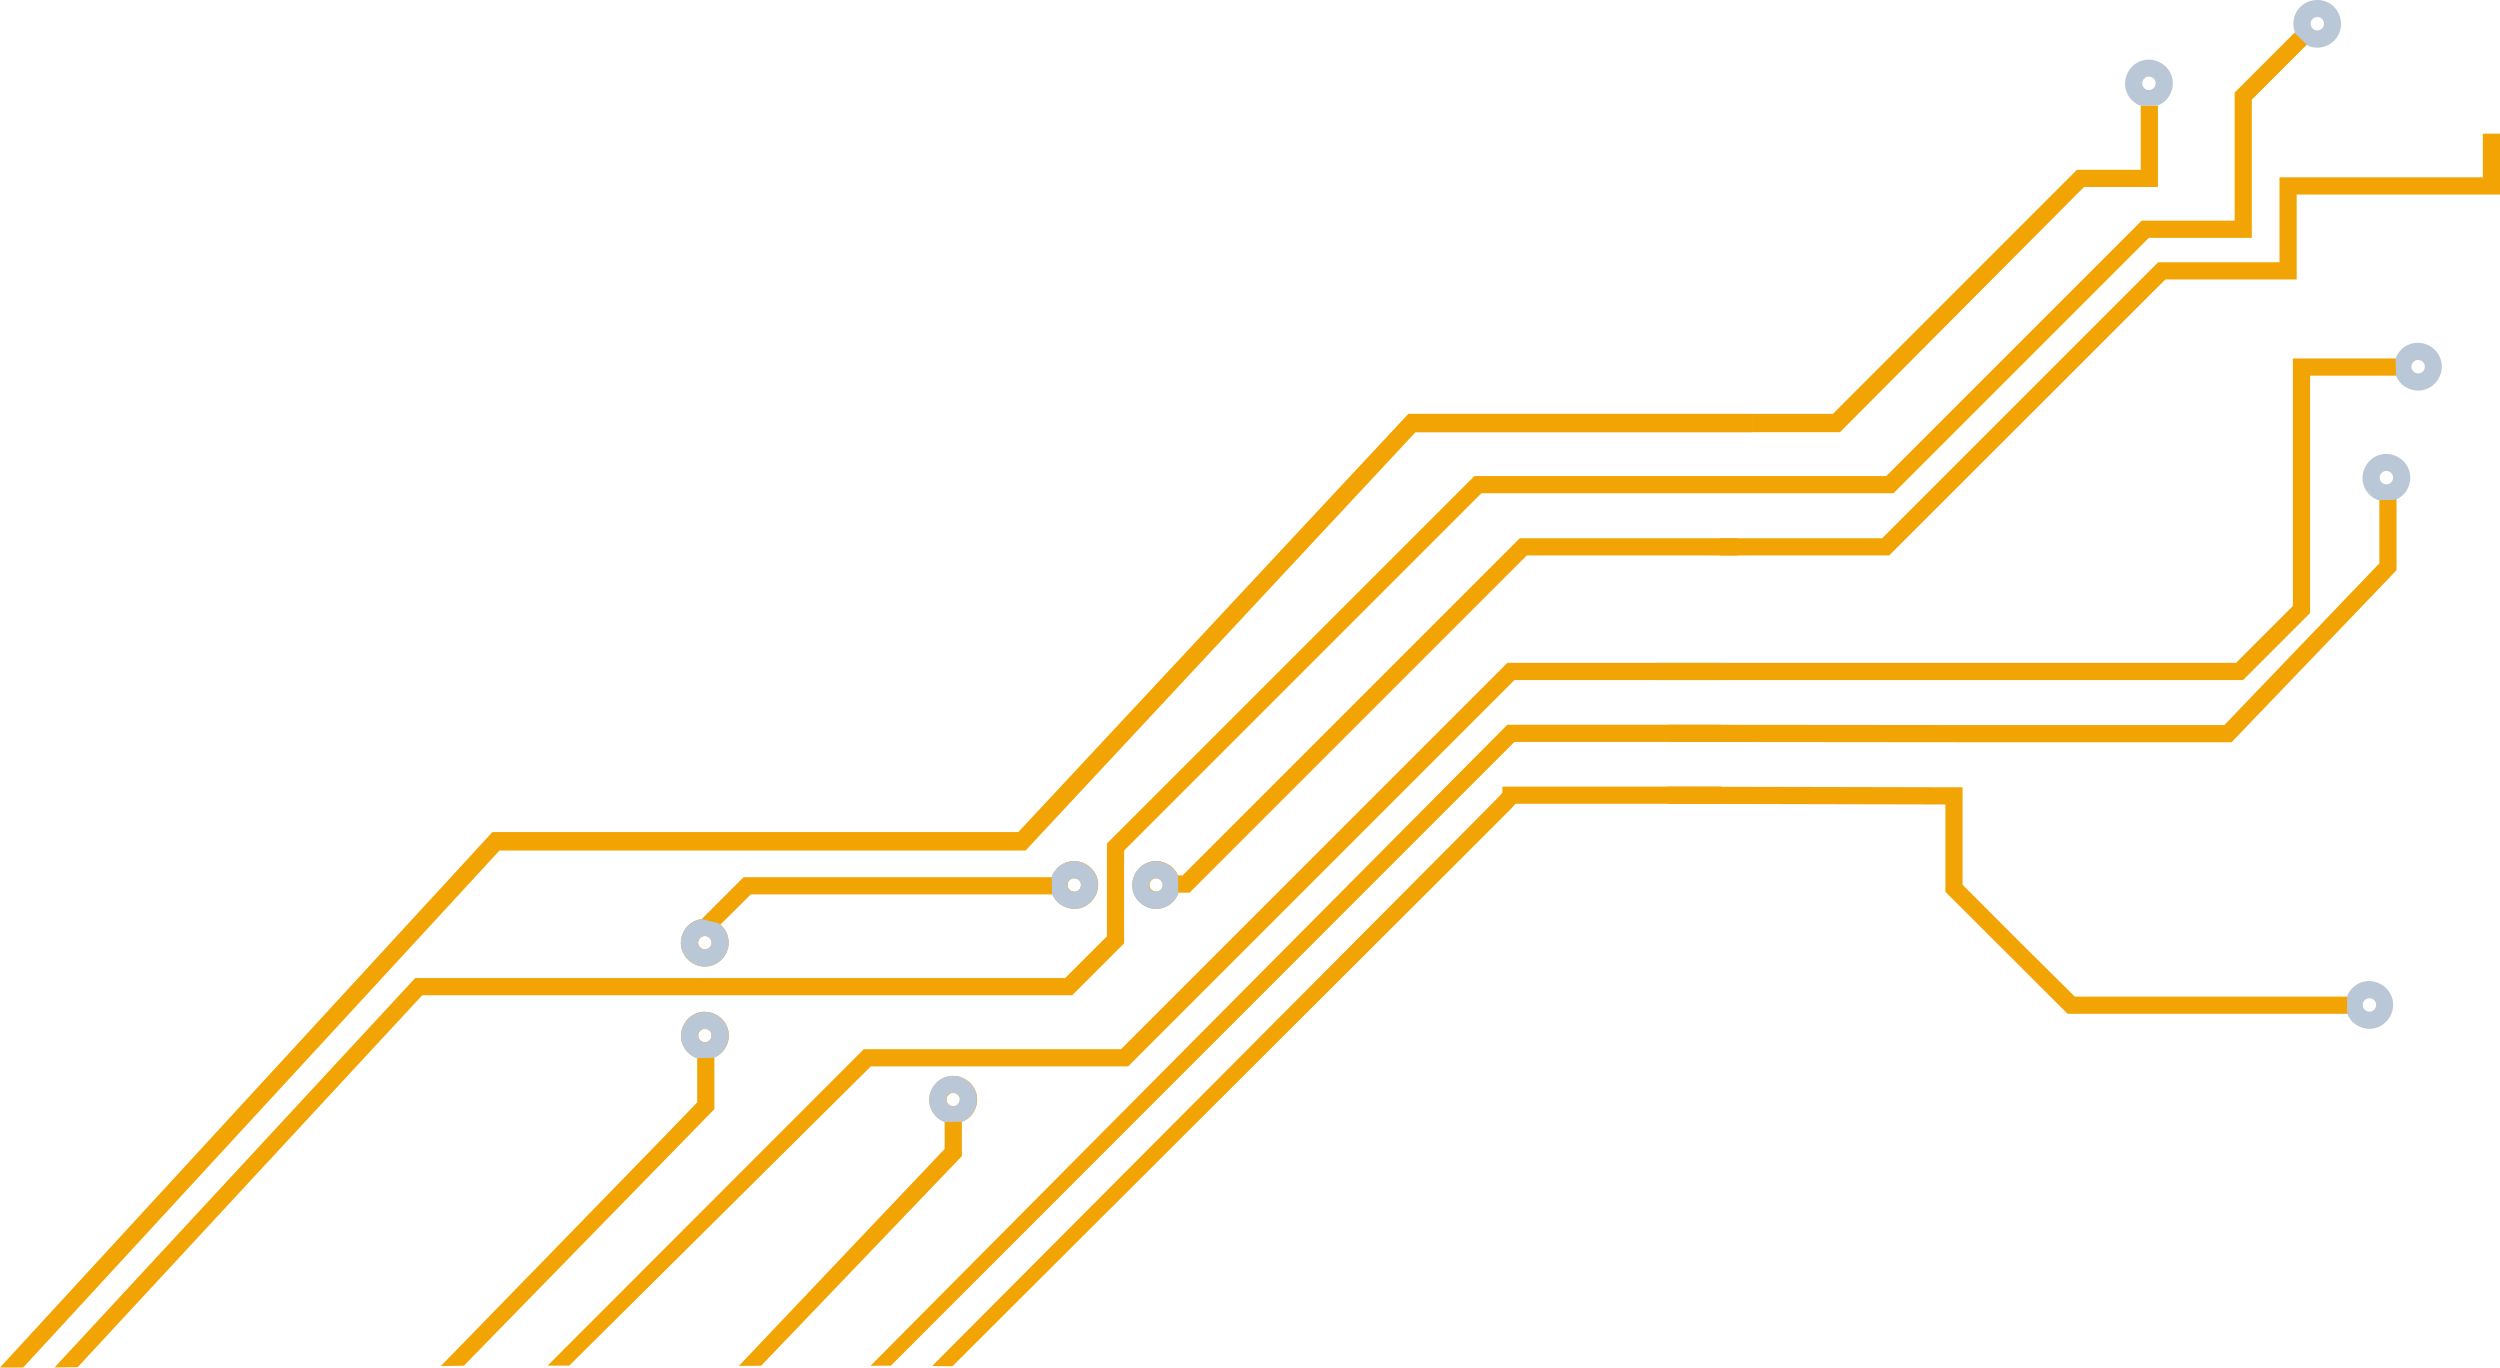
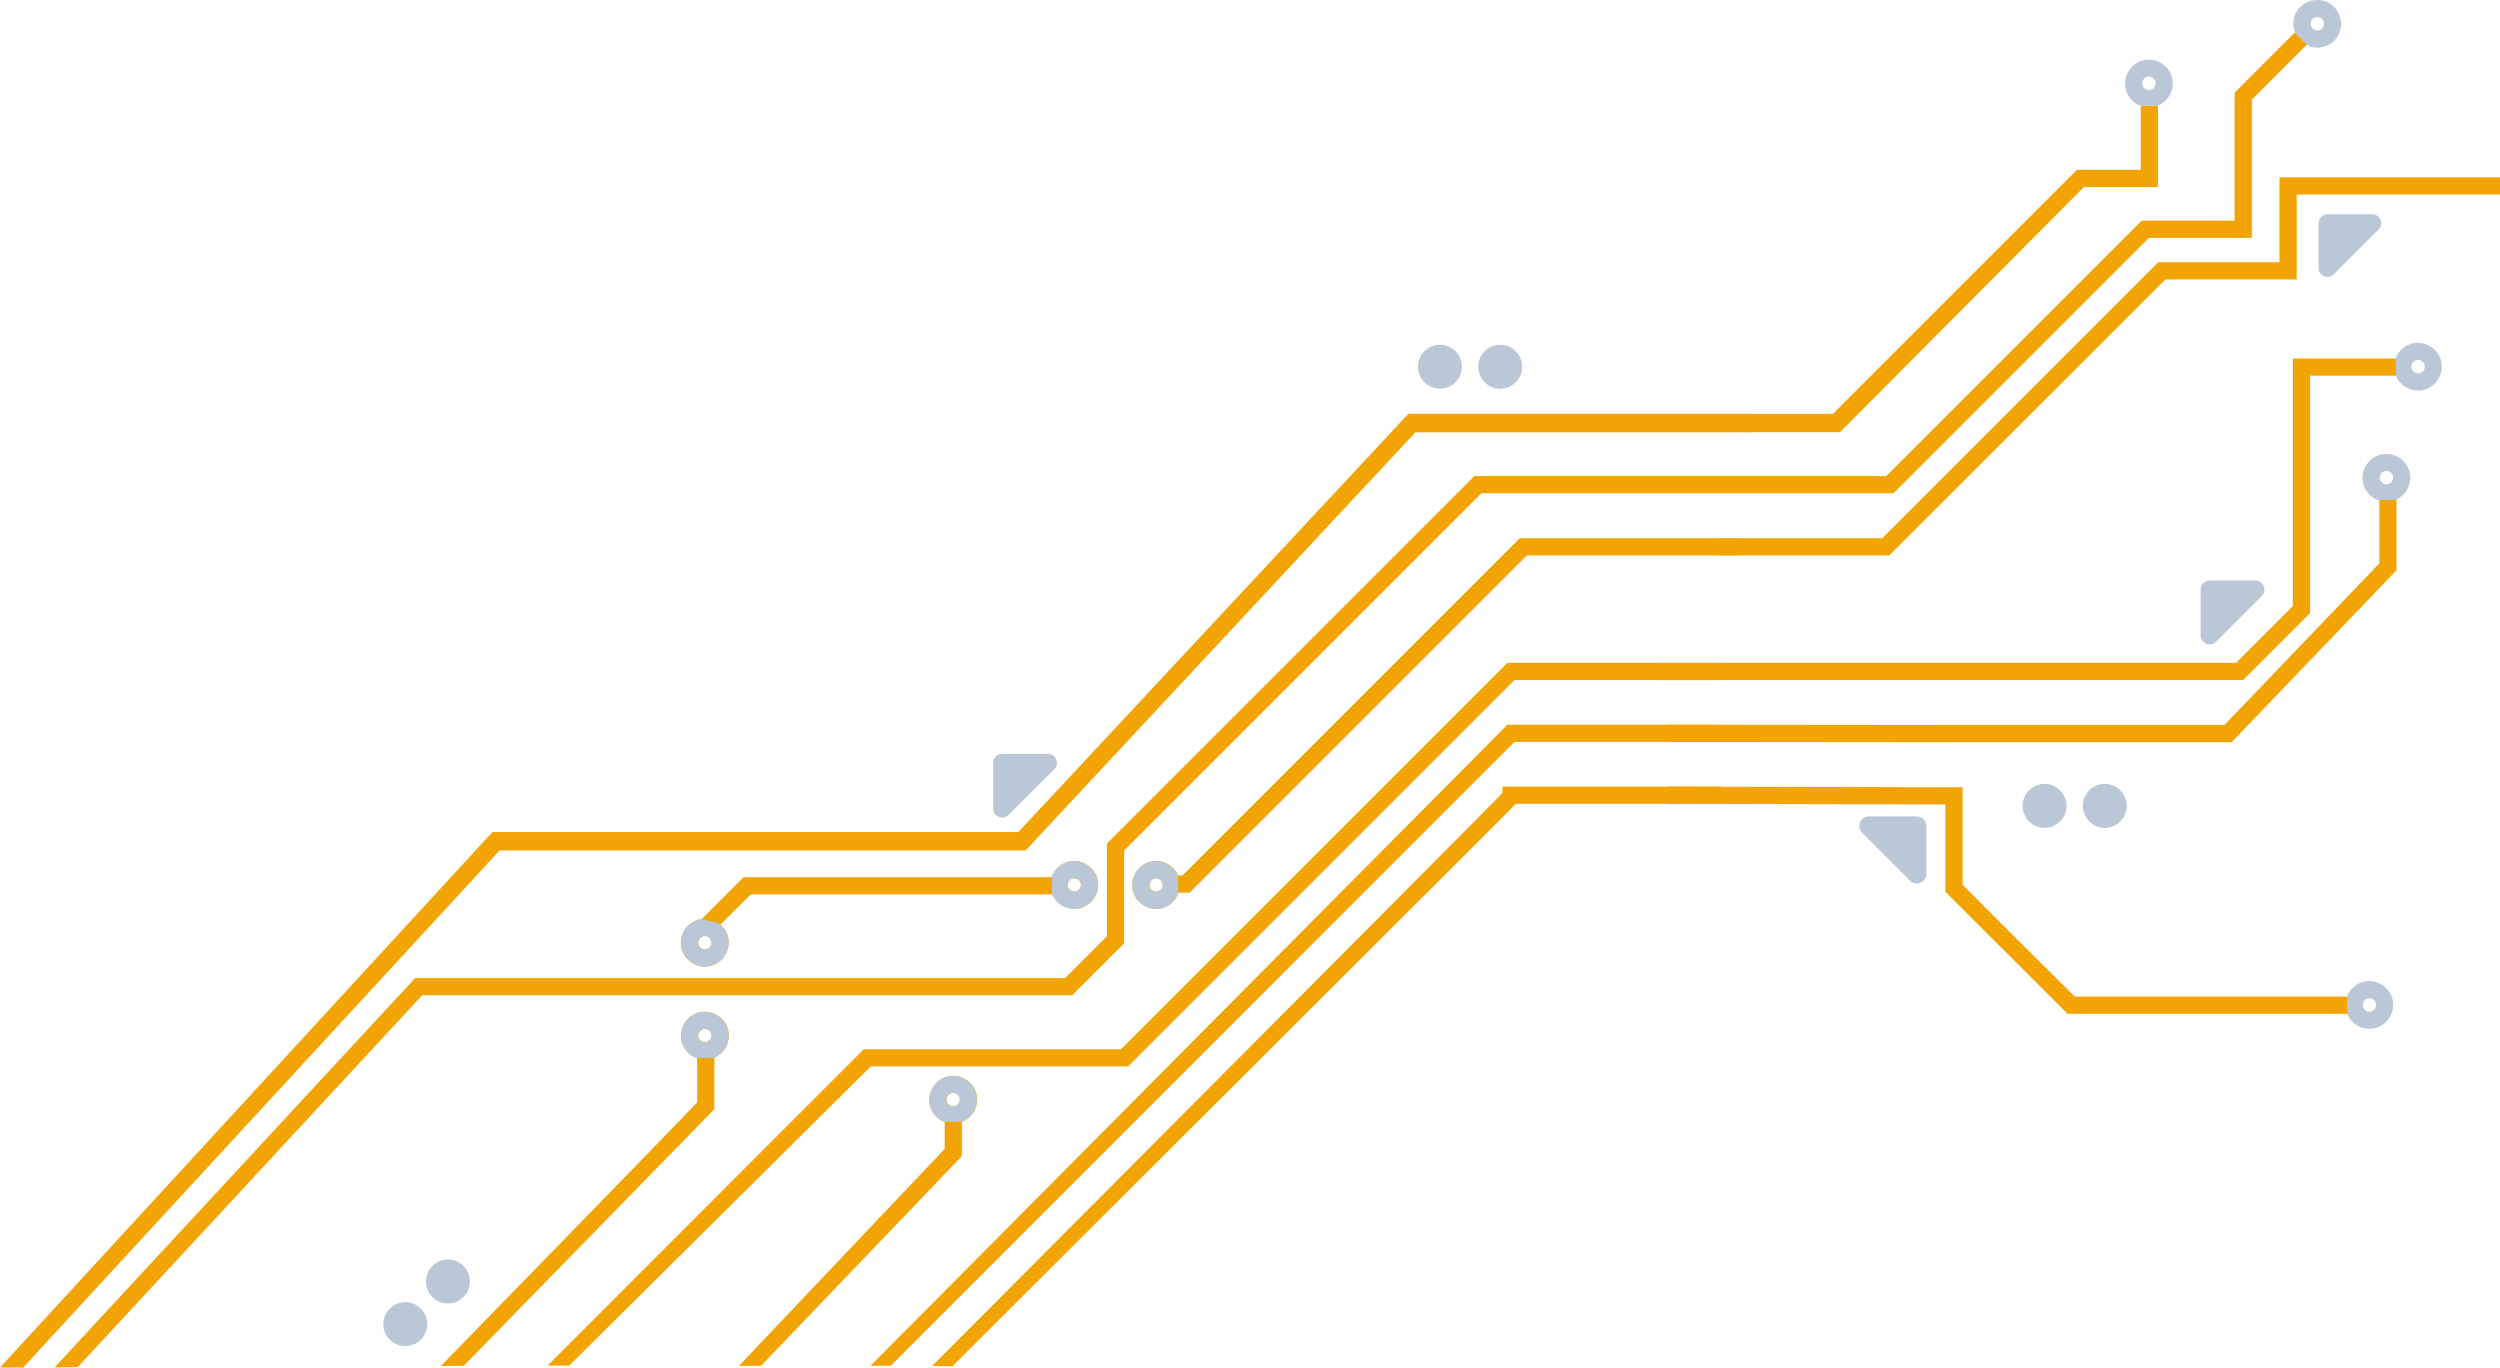
<svg xmlns="http://www.w3.org/2000/svg" width="170.974mm" height="93.525mm" viewBox="0 0 170.974 93.525" version="1.1" id="svg2003">
  <defs id="defs1997" />
  <g id="layer1" transform="translate(7.997663,-202.6487)">
    <g id="XMLID_809_" style="fill:#f1a403;fill-opacity:1" transform="matrix(0.1175389,0,0,0.1175389,6.490138,116.9144)">
      <linearGradient id="XMLID_57_" gradientUnits="userSpaceOnUse" x1="1096.446" y1="634.159" x2="3049.641" y2="787.174">
        <stop offset="0" style="stop-color:#FFFFFF" id="stop334" />
        <stop offset="1" style="stop-color:#4D4D4D" id="stop336" />
      </linearGradient>
      <linearGradient id="XMLID_58_" gradientUnits="userSpaceOnUse" x1="1093.951" y1="665.997" x2="3047.147" y2="819.012">
        <stop offset="0" style="stop-color:#FFFFFF" id="stop340" />
        <stop offset="1" style="stop-color:#4D4D4D" id="stop342" />
      </linearGradient>
      <linearGradient id="XMLID_59_" gradientUnits="userSpaceOnUse" x1="1096.617" y1="631.971" x2="3049.812" y2="784.987">
        <stop offset="0" style="stop-color:#FFFFFF" id="stop346" />
        <stop offset="1" style="stop-color:#4D4D4D" id="stop348" />
      </linearGradient>
      <linearGradient id="XMLID_60_" gradientUnits="userSpaceOnUse" x1="1097.29" y1="623.386" x2="3050.485" y2="776.401">
        <stop offset="0" style="stop-color:#FFFFFF" id="stop352" />
        <stop offset="1" style="stop-color:#4D4D4D" id="stop354" />
      </linearGradient>
      <linearGradient id="XMLID_61_" gradientUnits="userSpaceOnUse" x1="1094.349" y1="660.923" x2="3047.544" y2="813.938">
        <stop offset="0" style="stop-color:#FFFFFF" id="stop358" />
        <stop offset="1" style="stop-color:#4D4D4D" id="stop360" />
      </linearGradient>
      <linearGradient id="XMLID_62_" gradientUnits="userSpaceOnUse" x1="1092.592" y1="683.346" x2="3045.788" y2="836.362">
        <stop offset="0" style="stop-color:#FFFFFF" id="stop364" />
        <stop offset="1" style="stop-color:#4D4D4D" id="stop366" />
      </linearGradient>
      <linearGradient id="XMLID_63_" gradientUnits="userSpaceOnUse" x1="1112.674" y1="427.009" x2="3065.869" y2="580.025">
        <stop offset="0" style="stop-color:#FFFFFF" id="stop370" />
        <stop offset="1" style="stop-color:#4D4D4D" id="stop372" />
      </linearGradient>
      <linearGradient id="XMLID_64_" gradientUnits="userSpaceOnUse" x1="1084.947" y1="780.943" x2="3038.142" y2="933.958">
        <stop offset="0" style="stop-color:#FFFFFF" id="stop376" />
        <stop offset="1" style="stop-color:#4D4D4D" id="stop378" />
      </linearGradient>
      <linearGradient id="XMLID_65_" gradientUnits="userSpaceOnUse" x1="1062.896" y1="1062.411" x2="3016.091" y2="1215.426">
        <stop offset="0" style="stop-color:#FFFFFF" id="stop382" />
        <stop offset="1" style="stop-color:#4D4D4D" id="stop384" />
      </linearGradient>
      <path id="XMLID_896_" style="fill:#f1a403;fill-opacity:1" d="m 1035.256,1151.3 -188.141,-0.191 v 10 l 188.141,0.191 h 54.8 85.1 l 96,-100.1 v -41.8 h -10 v 37.8 l -90.2,94.1 h -80.9 z" />
      <linearGradient id="XMLID_66_" gradientUnits="userSpaceOnUse" x1="1049.861" y1="1228.799" x2="3003.056" y2="1381.814">
        <stop offset="0" style="stop-color:#FFFFFF" id="stop388" />
        <stop offset="1" style="stop-color:#4D4D4D" id="stop390" />
      </linearGradient>
      <path id="XMLID_897_" fill="url(#XMLID_66_)" d="m 1018.656,1244.2 v -56.7 l -171.541,-0.382 v 10 l 161.541,0.382 v 50.8 l 1.5,1.5 c 26.6,26.6 41.5,41.5 68.1,68 l 1.5,1.5 h 170.6 v -10 h -166.4 c -25.4,-25.1 -40.2,-39.9 -65.3,-65.1 z" style="fill:#f1a403;fill-opacity:1" />
      <linearGradient id="XMLID_67_" gradientUnits="userSpaceOnUse" x1="1037.949" y1="1380.856" x2="2991.144" y2="1533.871">
        <stop offset="0" style="stop-color:#FFFFFF" id="stop394" />
        <stop offset="1" style="stop-color:#4D4D4D" id="stop396" />
      </linearGradient>
      <linearGradient id="XMLID_68_" gradientUnits="userSpaceOnUse" x1="1037.053" y1="1392.295" x2="2990.248" y2="1545.311">
        <stop offset="0" style="stop-color:#FFFFFF" id="stop400" />
        <stop offset="1" style="stop-color:#4D4D4D" id="stop402" />
      </linearGradient>
      <linearGradient id="XMLID_69_" gradientUnits="userSpaceOnUse" x1="1038.345" y1="1375.793" x2="2991.541" y2="1528.809">
        <stop offset="0" style="stop-color:#FFFFFF" id="stop406" />
        <stop offset="1" style="stop-color:#4D4D4D" id="stop408" />
      </linearGradient>
      <linearGradient id="XMLID_70_" gradientUnits="userSpaceOnUse" x1="1036.767" y1="1395.937" x2="2989.963" y2="1548.952">
        <stop offset="0" style="stop-color:#FFFFFF" id="stop412" />
        <stop offset="1" style="stop-color:#4D4D4D" id="stop414" />
      </linearGradient>
      <linearGradient id="XMLID_71_" gradientUnits="userSpaceOnUse" x1="1040.208" y1="1352.019" x2="2993.403" y2="1505.035">
        <stop offset="0" style="stop-color:#FFFFFF" id="stop418" />
        <stop offset="1" style="stop-color:#4D4D4D" id="stop420" />
      </linearGradient>
      <path id="XMLID_902_" style="fill:#f1a403;fill-opacity:1" d="M 207.964,1523.986 383.4,1349.9 h 149.7 l 224.8,-224.8 h 120.4 v -10 H 753.8 L 529,1339.9 H 379.3 l -183.918,184.064 z" />
      <linearGradient id="XMLID_72_" gradientUnits="userSpaceOnUse" x1="1038.876" y1="1369.018" x2="2992.072" y2="1522.034">
        <stop offset="0" style="stop-color:#FFFFFF" id="stop424" />
        <stop offset="1" style="stop-color:#4D4D4D" id="stop426" />
      </linearGradient>
      <path id="XMLID_903_" fill="url(#XMLID_72_)" d="m 757.9,1161.1 h 120.4 v -10 0 H 753.8 l -1.5,1.5 L 383.228,1524.103 395.1,1524 c 0,0 337.1,-337.2 362.8,-362.9 z" style="fill:#f1a403;fill-opacity:1" />
      <linearGradient id="XMLID_73_" gradientUnits="userSpaceOnUse" x1="1038.339" y1="1375.874" x2="2991.534" y2="1528.889">
        <stop offset="0" style="stop-color:#FFFFFF" id="stop430" />
        <stop offset="1" style="stop-color:#4D4D4D" id="stop432" />
      </linearGradient>
      <path id="XMLID_904_" fill="url(#XMLID_73_)" d="m 756.1,1199.8 c 0.9,-1.1 1.7,-1.9 2.4,-2.7 h 119.9 v -10 0 H 750.9 v 3.5 c -0.5,0.6 -1.2,1.4 -2.1,2.4 -4.1,4.5 -329.68,331.211 -329.68,331.211 l 11.772,0.167 c 0,0 322.808,-321.978 325.208,-324.578 z" style="fill:#f1a403;fill-opacity:1" />
      <linearGradient id="XMLID_74_" gradientUnits="userSpaceOnUse" x1="1078.474" y1="863.564" x2="3031.669" y2="1016.58">
        <stop offset="0" style="stop-color:#FFFFFF" id="stop436" />
        <stop offset="1" style="stop-color:#4D4D4D" id="stop438" />
      </linearGradient>
      <path id="XMLID_905_" style="fill:#f1a403;fill-opacity:1" d="M 947.323,980.875 1089.323,838.2 h 43 v -47.4 h -10 v 37.4 h -37.1 l -141.999,142 h -47.067 v 10.675 z" />
      <linearGradient id="XMLID_75_" gradientUnits="userSpaceOnUse" x1="1078.848" y1="858.794" x2="3032.043" y2="1011.81">
        <stop offset="0" style="stop-color:#FFFFFF" id="stop442" />
        <stop offset="1" style="stop-color:#4D4D4D" id="stop444" />
      </linearGradient>
      <path id="XMLID_906_" style="fill:#f1a403;fill-opacity:1" d="m 1186.956,867.8 v -80.4 l 32.2,-32.2 -7.1,-7 -35.1,35.1 v 74.5 h -54.1 l -148.6,148.6 h -67.702 v 10 h 71.902 L 1127.056,867.8 Z" />
      <linearGradient id="XMLID_76_" gradientUnits="userSpaceOnUse" x1="1075.533" y1="901.104" x2="3028.728" y2="1054.119">
        <stop offset="0" style="stop-color:#FFFFFF" id="stop448" />
        <stop offset="1" style="stop-color:#4D4D4D" id="stop450" />
      </linearGradient>
-       <path id="XMLID_907_" style="fill:#f1a403;fill-opacity:1" d="m 1331.356,842.6 v -35.4 h -10 v 25.4 h -118.3 V 882 h -70.6 l -160.6,160.6 h -94.503 v 10 h 98.603 L 1136.656,892 h 76.4 v -49.4 z" />
+       <path id="XMLID_907_" style="fill:#f1a403;fill-opacity:1" d="m 1331.356,842.6 0.267,-10 H 1203.056 V 882 h -70.6 l -160.6,160.6 h -94.503 v 10 h 98.603 L 1136.656,892 h 76.4 v -49.4 z" />
      <linearGradient id="XMLID_77_" gradientUnits="userSpaceOnUse" x1="1067.453" y1="1004.239" x2="3020.649" y2="1157.255">
        <stop offset="0" style="stop-color:#FFFFFF" id="stop454" />
        <stop offset="1" style="stop-color:#4D4D4D" id="stop456" />
      </linearGradient>
      <path id="XMLID_908_" style="fill:#f1a403;fill-opacity:1" d="m 1181.856,1125.1 39,-39 V 948 h 50.1 v -10 h -60.1 v 144 l -33.1,33.1 H 840.233 v 10 z" />
      <linearGradient id="XMLID_78_" gradientUnits="userSpaceOnUse" x1="1116.838" y1="373.854" x2="3070.034" y2="526.869">
        <stop offset="0" style="stop-color:#FFFFFF" id="stop460" />
        <stop offset="1" style="stop-color:#4D4D4D" id="stop462" />
      </linearGradient>
      <linearGradient id="XMLID_79_" gradientUnits="userSpaceOnUse" x1="1093.645" y1="669.914" x2="3046.84" y2="822.929">
        <stop offset="0" style="stop-color:#FFFFFF" id="stop466" />
        <stop offset="1" style="stop-color:#4D4D4D" id="stop468" />
      </linearGradient>
      <linearGradient id="XMLID_80_" gradientUnits="userSpaceOnUse" x1="1053.941" y1="1176.716" x2="3007.137" y2="1329.731">
        <stop offset="0" style="stop-color:#FFFFFF" id="stop472" />
        <stop offset="1" style="stop-color:#4D4D4D" id="stop474" />
      </linearGradient>
      <path id="XMLID_919_" fill="url(#XMLID_80_)" d="m 539.9,1254.4 c 2.5,2.3 5.9,3.8 9.5,3.8 0.3,0 0.5,0 0.8,0 v 0 c 3.7,-0.2 7,-1.9 9.3,-4.4 1.3,-1.4 2.4,-3.2 3,-5 h 6.4 l 33.4,-33.4 v 0 c 63.3,-63.3 99.5,-99.5 162.8,-162.8 h 122.7 v -10 0 H 761 l -1.5,1.5 c -64.7,64.7 -101,101 -165.7,165.7 l -1.5,1.5 v 0 l -27.5,27.5 h -2.6 c -0.8,-1.8 -1.9,-3.3 -3.2,-4.6 -2.5,-2.3 -5.9,-3.8 -9.5,-3.8 -0.3,0 -0.5,0 -0.8,0 -3.7,0.2 -7,1.9 -9.3,4.4 -2.3,2.5 -3.8,5.9 -3.8,9.5 0,0.3 0,0.5 0,0.8 v 0 c 0.2,3.7 1.8,7 4.3,9.3 z m 5.7,-10.1 c 0,-1 0.4,-2 1.1,-2.7 0.7,-0.7 1.6,-1.2 2.6,-1.2 h 0.2 c 1,0 2,0.4 2.7,1.1 0.7,0.7 1.2,1.6 1.2,2.6 v 0.2 c 0,1 -0.4,2 -1.1,2.7 -0.7,0.7 -1.6,1.2 -2.6,1.2 h -0.2 c -1,0 -2,-0.4 -2.7,-1.1 -0.7,-0.7 -1.2,-1.6 -1.2,-2.6 l -5,0.3 5,-0.3 z" style="fill:#f1a403;fill-opacity:1" />
      <linearGradient id="XMLID_81_" gradientUnits="userSpaceOnUse" x1="1047.873" y1="1254.171" x2="3001.069" y2="1407.187">
        <stop offset="0" style="stop-color:#FFFFFF" id="stop478" />
        <stop offset="1" style="stop-color:#4D4D4D" id="stop480" />
      </linearGradient>
      <path id="XMLID_920_" style="fill:#f1a403;fill-opacity:1" d="m -91.498,1525.037 13.446,-0.149 L 122.4,1308.5 h 378.2 l 30.2,-30.2 v -54 l 207.9,-207.9 h 168 v -10 H 734.6 l -213.8,213.8 v 54 l -24.3,24.3 H 118.3 Z" />
      <linearGradient id="XMLID_82_" gradientUnits="userSpaceOnUse" x1="1043.346" y1="1311.965" x2="2996.541" y2="1464.981">
        <stop offset="0" style="stop-color:#FFFFFF" id="stop484" />
        <stop offset="1" style="stop-color:#4D4D4D" id="stop486" />
      </linearGradient>
      <path id="XMLID_928_" fill="url(#XMLID_82_)" d="m 313.6,1249.8 h 175.5 c 0.8,1.8 1.9,3.3 3.2,4.6 2.5,2.3 5.9,3.8 9.5,3.8 0.3,0 0.5,0 0.8,0 v 0 c 3.7,-0.2 7,-1.9 9.3,-4.4 2.3,-2.5 3.8,-5.9 3.8,-9.5 0,-0.3 0,-0.5 0,-0.8 -0.2,-3.7 -1.9,-7 -4.4,-9.3 -2.5,-2.3 -5.9,-3.8 -9.5,-3.8 -0.3,0 -0.5,0 -0.8,0 -3.7,0.2 -7,1.9 -9.3,4.4 -1.3,1.4 -2.4,3.2 -3,5 H 309.4 l -1.5,1.5 c -9,9 -14.3,14.3 -22.8,22.8 -3.3,0.4 -6.2,2 -8.4,4.3 -2.3,2.5 -3.8,5.9 -3.8,9.5 0,0.3 0,0.5 0,0.8 v 0 c 0.2,3.7 1.9,7 4.4,9.3 2.5,2.3 5.9,3.8 9.5,3.8 0.3,0 0.5,0 0.8,0 v 0 c 3.7,-0.2 7,-1.9 9.3,-4.4 2.3,-2.5 3.8,-5.9 3.8,-9.5 0,-0.3 0,-0.5 0,-0.8 -0.2,-3.7 -1.9,-7 -4.4,-9.3 -0.1,-0.1 -0.3,-0.3 -0.4,-0.4 6.1,-6 10.9,-10.8 17.7,-17.6 z m 185.4,-8.2 c 0.7,-0.7 1.6,-1.2 2.6,-1.2 h 0.2 c 1,0 2,0.4 2.7,1.1 0.7,0.7 1.2,1.6 1.2,2.6 v 0.2 c 0,1 -0.4,2 -1.1,2.7 -0.7,0.7 -1.6,1.2 -2.6,1.2 h -0.2 c -1,0 -2,-0.4 -2.7,-1.1 -0.7,-0.7 -1.2,-1.6 -1.2,-2.6 l -5,0.3 5,-0.3 v -0.2 c 0,-1 0.4,-1.9 1.1,-2.7 z m -209.3,39 c -0.7,0.7 -1.6,1.2 -2.6,1.2 h -0.2 c -1,0 -2,-0.4 -2.7,-1.1 -0.7,-0.7 -1.2,-1.6 -1.2,-2.6 l -5,0.3 5,-0.3 v -0.2 c 0,-1 0.4,-2 1.1,-2.7 0.7,-0.7 1.6,-1.2 2.6,-1.2 h 0.2 c 1,0 2,0.4 2.7,1.1 0.7,0.7 1.2,1.6 1.2,2.6 v 0.2 c 0,1.1 -0.4,2 -1.1,2.7 z" style="fill:#f1a403;fill-opacity:1" />
      <linearGradient id="XMLID_83_" gradientUnits="userSpaceOnUse" x1="1031.197" y1="1467.042" x2="2984.392" y2="1620.058">
        <stop offset="0" style="stop-color:#FFFFFF" id="stop490" />
        <stop offset="1" style="stop-color:#4D4D4D" id="stop492" />
      </linearGradient>
      <path id="XMLID_932_" fill="url(#XMLID_83_)" d="m 291.1,1376.1 1.3,-1.4 v -30 c 1.8,-0.8 3.3,-1.9 4.6,-3.2 2.3,-2.5 3.8,-5.9 3.8,-9.5 v -0.8 c -0.2,-3.7 -1.9,-7 -4.4,-9.3 -2.5,-2.3 -5.9,-3.8 -9.5,-3.8 h -0.8 v 0 c -3.7,0.2 -7,1.9 -9.3,4.4 -2.3,2.5 -3.8,5.9 -3.8,9.5 v 0.8 0 c 0.2,3.7 1.9,7 4.4,9.3 1.4,1.3 3.2,2.4 5,3 v 25.7 c -5.9,6.5 -149.184,153.449 -149.184,153.449 l 13.44,-0.213 z m -8.1,-44.2 c 0,-1 0.4,-2 1.1,-2.7 0.7,-0.7 1.6,-1.2 2.6,-1.2 v 0 h 0.2 c 1,0 2,0.4 2.7,1.1 0.7,0.7 1.2,1.6 1.2,2.6 v 0.2 c 0,1 -0.4,2 -1.1,2.7 -0.7,0.7 -1.6,1.2 -2.6,1.2 h -0.2 c -1,0 -2,-0.4 -2.7,-1.1 -0.7,-0.7 -1.2,-1.6 -1.2,-2.6 l -5,0.3 5,-0.3 z" style="fill:#f1a403;fill-opacity:1" />
      <linearGradient id="XMLID_84_" gradientUnits="userSpaceOnUse" x1="1030.029" y1="1481.953" x2="2983.224" y2="1634.968">
        <stop offset="0" style="stop-color:#FFFFFF" id="stop496" />
        <stop offset="1" style="stop-color:#4D4D4D" id="stop498" />
      </linearGradient>
      <path id="XMLID_935_" fill="url(#XMLID_84_)" d="m 436.4,1382.2 c 2,-0.8 3.7,-1.9 5.1,-3.4 2.3,-2.5 3.8,-5.9 3.8,-9.5 v -0.8 c -0.2,-3.7 -1.9,-7 -4.4,-9.3 -2.5,-2.3 -5.9,-3.8 -9.5,-3.8 h -0.8 c -3.7,0.2 -7,1.9 -9.3,4.4 -2.3,2.5 -3.8,5.9 -3.8,9.5 v 0.8 0 c 0.2,3.7 1.9,7 4.4,9.3 1.3,1.2 2.8,2.2 4.5,2.8 v 15.7 l -119.726,126.234 12.939,-0.076 L 436.4,1402.1 Z m -8.9,-13 c 0,-1 0.4,-2 1.1,-2.7 0.7,-0.7 1.6,-1.2 2.6,-1.2 h 0.2 c 1,0 2,0.4 2.7,1.1 0.7,0.7 1.2,1.6 1.2,2.6 v 0.2 c 0,1 -0.4,2 -1.1,2.7 -0.7,0.7 -1.6,1.2 -2.6,1.2 h -0.2 c -1,0 -2,-0.4 -2.7,-1.1 -0.7,-0.7 -1.2,-1.6 -1.2,-2.6 l -5,0.3 5,-0.3 z" style="fill:#f1a403;fill-opacity:1" />
      <linearGradient id="XMLID_85_" gradientUnits="userSpaceOnUse" x1="1049.668" y1="1231.271" x2="3002.863" y2="1384.286">
        <stop offset="0" style="stop-color:#FFFFFF" id="stop502" />
        <stop offset="1" style="stop-color:#4D4D4D" id="stop504" />
      </linearGradient>
      <path id="XMLID_936_" style="fill:#f1a403;fill-opacity:1" d="M 160.5,1206.6 H 466 L 692.4,980.2 h 195.5 v -10 H 688.3 L 461.8,1196.6 H 156.4 l -285.961,289.865 13.48,-0.021 z" transform="matrix(1.001936,0,0,1.074842,6.551668,-72.61173)" />
      <linearGradient id="XMLID_86_" gradientUnits="userSpaceOnUse" x1="1065.952" y1="1023.401" x2="3019.148" y2="1176.416">
        <stop offset="0" style="stop-color:#FFFFFF" id="stop508" />
        <stop offset="1" style="stop-color:#4D4D4D" id="stop510" />
      </linearGradient>
      <linearGradient id="XMLID_87_" gradientUnits="userSpaceOnUse" x1="1120.739" y1="324.064" x2="3073.934" y2="477.079">
        <stop offset="0" style="stop-color:#FFFFFF" id="stop514" />
        <stop offset="1" style="stop-color:#4D4D4D" id="stop516" />
      </linearGradient>
    </g>
    <path id="XMLID_935_-1" fill="url(#XMLID_84_)" d="m 152.53,271.991 c 0.098,0.233 0.231,0.431 0.411,0.592 0.299,0.265 0.702,0.434 1.125,0.426 l 0.094,-0.002 c 0.434,-0.032 0.819,-0.238 1.083,-0.537 0.265,-0.299 0.434,-0.702 0.426,-1.125 l -0.002,-0.094 c -0.032,-0.434 -0.238,-0.819 -0.537,-1.083 -0.299,-0.265 -0.702,-0.434 -1.125,-0.426 l -0.094,0.002 v 0 c -0.434,0.031 -0.819,0.238 -1.083,0.537 -0.138,0.155 -0.253,0.334 -0.319,0.535 z m 1.509,-1.074 c 0.118,-0.002 0.236,0.043 0.32,0.123 0.084,0.081 0.144,0.185 0.147,0.303 l 4.3e-4,0.024 c 0.002,0.118 -0.043,0.236 -0.123,0.32 -0.081,0.084 -0.185,0.144 -0.303,0.147 l -0.024,4.3e-4 c -0.118,0.002 -0.236,-0.043 -0.32,-0.123 -0.084,-0.081 -0.144,-0.185 -0.147,-0.303 l -4.3e-4,-0.024 c -0.002,-0.118 0.043,-0.236 0.123,-0.32 0.081,-0.084 0.185,-0.144 0.303,-0.147 l -0.046,-0.587 0.046,0.587 z" style="fill:#bac7d6;fill-opacity:1;stroke-width:0.118" />
    <path id="XMLID_935_-1-0" fill="url(#XMLID_84_)" d="m 155.859,228.341 c 0.098,0.233 0.231,0.431 0.411,0.592 0.299,0.265 0.702,0.434 1.125,0.426 l 0.094,-0.002 c 0.434,-0.032 0.819,-0.238 1.083,-0.537 0.265,-0.299 0.434,-0.702 0.426,-1.125 l -0.002,-0.094 c -0.032,-0.434 -0.238,-0.819 -0.537,-1.083 -0.299,-0.265 -0.702,-0.434 -1.125,-0.426 l -0.094,0.002 v 0 c -0.434,0.031 -0.819,0.238 -1.083,0.537 -0.138,0.155 -0.253,0.334 -0.319,0.535 z m 1.509,-1.074 c 0.118,-0.002 0.236,0.043 0.32,0.123 0.084,0.081 0.144,0.185 0.147,0.303 l 4.3e-4,0.024 c 0.002,0.118 -0.043,0.236 -0.123,0.32 -0.081,0.084 -0.185,0.144 -0.303,0.147 l -0.024,4.3e-4 c -0.118,0.002 -0.236,-0.043 -0.32,-0.123 -0.084,-0.081 -0.144,-0.185 -0.147,-0.303 l -4.3e-4,-0.024 c -0.002,-0.118 0.043,-0.236 0.123,-0.32 0.081,-0.084 0.185,-0.144 0.303,-0.147 l -0.046,-0.587 0.046,0.587 z" style="fill:#bac7d6;fill-opacity:1;stroke-width:0.118" />
    <path id="XMLID_935_-1-0-6" fill="url(#XMLID_84_)" d="m 155.822,236.833 c 0.233,-0.098 0.431,-0.231 0.592,-0.411 0.265,-0.299 0.434,-0.702 0.426,-1.125 l -0.002,-0.094 c -0.032,-0.434 -0.238,-0.819 -0.537,-1.083 -0.299,-0.265 -0.702,-0.434 -1.125,-0.426 l -0.094,0.002 c -0.434,0.032 -0.819,0.238 -1.083,0.537 -0.265,0.299 -0.434,0.702 -0.426,1.125 l 0.002,0.094 v 0 c 0.031,0.434 0.238,0.819 0.537,1.083 0.155,0.138 0.334,0.253 0.535,0.319 z m -1.074,-1.509 c -0.002,-0.118 0.043,-0.236 0.123,-0.32 0.081,-0.084 0.185,-0.144 0.303,-0.147 l 0.024,-4.3e-4 c 0.118,-0.002 0.236,0.043 0.32,0.123 0.084,0.081 0.144,0.185 0.147,0.303 l 4.3e-4,0.024 c 0.002,0.118 -0.043,0.236 -0.123,0.32 -0.081,0.084 -0.185,0.144 -0.303,0.147 l -0.024,4.3e-4 c -0.118,0.002 -0.236,-0.043 -0.32,-0.123 -0.084,-0.081 -0.144,-0.185 -0.147,-0.303 l -0.587,0.046 0.587,-0.046 z" style="fill:#bac7d6;fill-opacity:1;stroke-width:0.118" />
    <path id="XMLID_935_-1-0-6-4" fill="url(#XMLID_84_)" d="m 149.845,205.779 c 0.234,0.096 0.468,0.141 0.709,0.128 0.399,-0.024 0.803,-0.189 1.097,-0.494 l 0.065,-0.068 c 0.285,-0.329 0.41,-0.747 0.386,-1.146 -0.024,-0.399 -0.189,-0.803 -0.494,-1.097 l -0.068,-0.065 c -0.329,-0.285 -0.747,-0.41 -1.146,-0.386 -0.399,0.024 -0.803,0.189 -1.097,0.494 l -0.065,0.068 v 0 c -0.285,0.329 -0.41,0.747 -0.386,1.146 0.012,0.208 0.058,0.415 0.152,0.604 z m 0.307,-1.826 c 0.082,-0.085 0.197,-0.137 0.313,-0.139 0.116,-0.002 0.233,0.029 0.318,0.111 l 0.017,0.016 c 0.085,0.082 0.137,0.197 0.139,0.313 0.002,0.116 -0.029,0.233 -0.111,0.318 l -0.016,0.017 c -0.082,0.085 -0.197,0.137 -0.313,0.139 -0.116,0.002 -0.233,-0.029 -0.318,-0.111 l -0.017,-0.016 c -0.085,-0.082 -0.137,-0.197 -0.139,-0.313 -0.002,-0.116 0.029,-0.233 0.111,-0.318 l -0.448,-0.382 0.448,0.382 z" style="fill:#bac7d6;fill-opacity:1;stroke-width:0.118" />
    <path id="XMLID_935_-1-0-6-4-3" fill="url(#XMLID_84_)" d="m 139.582,209.864 c 0.233,-0.098 0.431,-0.231 0.592,-0.411 0.265,-0.299 0.434,-0.702 0.426,-1.125 l -0.002,-0.094 c -0.032,-0.434 -0.238,-0.819 -0.537,-1.083 -0.299,-0.265 -0.702,-0.434 -1.125,-0.426 l -0.094,0.002 c -0.434,0.032 -0.819,0.238 -1.083,0.537 -0.265,0.299 -0.434,0.702 -0.426,1.125 l 0.002,0.094 v 0 c 0.031,0.434 0.238,0.819 0.537,1.083 0.155,0.138 0.334,0.253 0.535,0.319 z m -1.074,-1.509 c -0.002,-0.118 0.043,-0.236 0.123,-0.32 0.081,-0.084 0.185,-0.144 0.303,-0.147 l 0.024,-4.3e-4 c 0.118,-0.002 0.236,0.043 0.32,0.123 0.084,0.081 0.144,0.185 0.147,0.303 l 4.3e-4,0.024 c 0.002,0.118 -0.043,0.236 -0.123,0.32 -0.081,0.084 -0.185,0.144 -0.303,0.147 l -0.024,4.3e-4 c -0.118,0.002 -0.236,-0.043 -0.32,-0.123 -0.084,-0.081 -0.144,-0.185 -0.147,-0.303 l -0.587,0.046 0.587,-0.046 z" style="fill:#bac7d6;fill-opacity:1;stroke-width:0.118" />
    <path id="XMLID_935_-1-3" fill="url(#XMLID_84_)" d="m 57.795,279.364 c 0.233,-0.098 0.431,-0.231 0.592,-0.411 0.265,-0.299 0.434,-0.702 0.426,-1.125 l -0.002,-0.094 c -0.032,-0.434 -0.238,-0.819 -0.537,-1.083 -0.299,-0.265 -0.702,-0.434 -1.125,-0.426 l -0.094,0.002 c -0.434,0.032 -0.819,0.238 -1.083,0.537 -0.265,0.299 -0.434,0.702 -0.426,1.125 l 0.002,0.094 v 0 c 0.031,0.434 0.238,0.819 0.537,1.083 0.155,0.138 0.334,0.253 0.535,0.319 z m -1.074,-1.509 c -0.002,-0.118 0.043,-0.236 0.123,-0.32 0.081,-0.084 0.185,-0.144 0.303,-0.147 l 0.024,-4.3e-4 c 0.118,-0.002 0.236,0.043 0.32,0.123 0.084,0.081 0.144,0.185 0.147,0.303 l 4.3e-4,0.024 c 0.002,0.118 -0.043,0.236 -0.123,0.32 -0.081,0.084 -0.185,0.144 -0.303,0.147 l -0.024,4.3e-4 c -0.118,0.002 -0.236,-0.043 -0.32,-0.123 -0.084,-0.081 -0.144,-0.185 -0.147,-0.303 l -0.587,0.046 0.587,-0.046 z" style="fill:#bac7d6;fill-opacity:1;stroke-width:0.118" />
    <path id="XMLID_935_-1-3-7" fill="url(#XMLID_84_)" d="m 63.949,263.789 c 0.098,0.233 0.231,0.431 0.411,0.592 0.299,0.265 0.702,0.434 1.125,0.426 l 0.094,-0.002 c 0.434,-0.032 0.819,-0.238 1.083,-0.537 0.265,-0.299 0.434,-0.702 0.426,-1.125 l -0.002,-0.094 c -0.032,-0.434 -0.238,-0.819 -0.537,-1.083 -0.299,-0.265 -0.702,-0.434 -1.125,-0.426 l -0.094,0.002 v 0 c -0.434,0.031 -0.819,0.238 -1.083,0.537 -0.138,0.155 -0.253,0.334 -0.319,0.535 z m 1.509,-1.074 c 0.118,-0.002 0.236,0.043 0.32,0.123 0.084,0.081 0.144,0.185 0.147,0.303 l 4.3e-4,0.024 c 0.002,0.118 -0.043,0.236 -0.123,0.32 -0.081,0.084 -0.185,0.144 -0.303,0.147 l -0.024,4.3e-4 c -0.118,0.002 -0.236,-0.043 -0.32,-0.123 -0.084,-0.081 -0.144,-0.185 -0.147,-0.303 l -4.3e-4,-0.024 c -0.002,-0.118 0.043,-0.236 0.123,-0.32 0.081,-0.084 0.185,-0.144 0.303,-0.147 l -0.046,-0.587 0.046,0.587 z" style="fill:#bac7d6;fill-opacity:1;stroke-width:0.118" />
    <path id="XMLID_935_-1-3-76" fill="url(#XMLID_84_)" d="m 72.565,262.562 c -0.098,-0.233 -0.231,-0.431 -0.411,-0.592 -0.299,-0.265 -0.702,-0.434 -1.125,-0.426 l -0.094,0.002 c -0.434,0.032 -0.819,0.238 -1.083,0.537 -0.265,0.299 -0.434,0.702 -0.426,1.125 l 0.002,0.094 c 0.032,0.434 0.238,0.819 0.537,1.083 0.299,0.265 0.702,0.434 1.125,0.426 l 0.094,-0.002 v 0 c 0.434,-0.031 0.819,-0.238 1.083,-0.537 0.138,-0.155 0.253,-0.334 0.319,-0.535 z m -1.509,1.074 c -0.118,0.002 -0.236,-0.043 -0.32,-0.123 -0.084,-0.081 -0.144,-0.185 -0.147,-0.303 l -4.3e-4,-0.024 c -0.002,-0.118 0.043,-0.236 0.123,-0.32 0.081,-0.084 0.185,-0.144 0.303,-0.147 l 0.024,-4.3e-4 c 0.118,-0.002 0.236,0.043 0.32,0.123 0.084,0.081 0.144,0.185 0.147,0.303 l 4.3e-4,0.024 c 0.002,0.118 -0.043,0.236 -0.123,0.32 -0.081,0.084 -0.185,0.144 -0.303,0.147 l 0.046,0.587 -0.046,-0.587 z" style="fill:#bac7d6;fill-opacity:1;stroke-width:0.118" />
    <path id="XMLID_935_-1-3-8" fill="url(#XMLID_84_)" d="m 39.998,265.503 c -0.251,0.035 -0.476,0.112 -0.678,0.243 -0.333,0.22 -0.601,0.565 -0.703,0.976 l -0.022,0.091 c -0.082,0.428 0.018,0.852 0.238,1.186 0.22,0.333 0.565,0.601 0.976,0.703 l 0.091,0.022 c 0.428,0.082 0.852,-0.018 1.186,-0.238 0.333,-0.22 0.601,-0.565 0.703,-0.976 l 0.022,-0.091 v 0 c 0.082,-0.428 -0.018,-0.852 -0.238,-1.186 -0.114,-0.174 -0.257,-0.33 -0.434,-0.447 z m 0.647,1.735 c -0.029,0.114 -0.102,0.217 -0.202,0.277 -0.1,0.06 -0.217,0.091 -0.331,0.063 l -0.023,-0.006 c -0.114,-0.029 -0.217,-0.102 -0.277,-0.202 -0.06,-0.1 -0.091,-0.217 -0.063,-0.331 l 0.006,-0.023 c 0.029,-0.114 0.102,-0.217 0.202,-0.277 0.1,-0.06 0.217,-0.091 0.331,-0.063 l 0.023,0.006 c 0.114,0.029 0.217,0.102 0.277,0.202 0.06,0.1 0.091,0.217 0.063,0.331 l 0.579,0.107 -0.579,-0.107 z" style="fill:#bac7d6;fill-opacity:1;stroke-width:0.118" />
    <path id="XMLID_935_-1-3-2" fill="url(#XMLID_84_)" d="m 40.821,274.991 c 0.233,-0.098 0.431,-0.231 0.592,-0.411 0.265,-0.299 0.434,-0.702 0.426,-1.125 l -0.002,-0.094 c -0.032,-0.434 -0.238,-0.819 -0.537,-1.083 -0.299,-0.265 -0.702,-0.434 -1.125,-0.426 l -0.094,0.002 c -0.434,0.032 -0.819,0.238 -1.083,0.537 -0.265,0.299 -0.434,0.702 -0.426,1.125 l 0.002,0.094 v 0 c 0.031,0.434 0.238,0.819 0.537,1.083 0.155,0.138 0.334,0.253 0.535,0.319 z m -1.074,-1.509 c -0.002,-0.118 0.043,-0.236 0.123,-0.32 0.081,-0.084 0.185,-0.144 0.303,-0.147 l 0.024,-4.3e-4 c 0.118,-0.002 0.236,0.043 0.32,0.123 0.084,0.081 0.144,0.185 0.147,0.303 l 4.3e-4,0.024 c 0.002,0.118 -0.043,0.236 -0.123,0.32 -0.081,0.084 -0.185,0.144 -0.303,0.147 l -0.024,4.3e-4 c -0.118,0.002 -0.236,-0.043 -0.32,-0.123 -0.084,-0.081 -0.144,-0.185 -0.147,-0.303 l -0.587,0.046 0.587,-0.046 z" style="fill:#bac7d6;fill-opacity:1;stroke-width:0.118" />
+     <path id="XMLID_1482_" fill="url(#XMLID_5_)" d="m 119.815,258.484 h 3.275 c 0.362,0 0.655,0.293 0.655,0.655 v 3.275 c 0,0.585 -0.711,0.878 -1.115,0.46 l -3.275,-3.275 c -0.418,-0.404 -0.125,-1.115 0.46,-1.115 z" style="fill:#bac7d6;fill-opacity:1;stroke-width:0.139" />
+     <path id="XMLID_1482_-7" fill="url(#XMLID_5_)" d="m 142.503,246.092 v -3.116 c 0,-0.345 0.278,-0.623 0.623,-0.623 h 3.116 c 0.557,0 0.835,0.676 0.438,1.061 l -3.116,3.116 c -0.385,0.398 -1.061,0.119 -1.061,-0.438 z" style="fill:#bac7d6;fill-opacity:1;stroke-width:0.133" />
+     <circle id="XMLID_1555_" fill="url(#XMLID_46_)" cx="135.95" cy="257.764" r="1.503" style="fill:#bac7d6;fill-opacity:1;stroke-width:0.128" />
+     <circle id="XMLID_1563_" fill="url(#XMLID_54_)" cx="131.827" cy="257.764" r="1.503" style="fill:#bac7d6;fill-opacity:1;stroke-width:0.128" />
+     <path id="XMLID_1482_-7-1" fill="url(#XMLID_5_)" d="m 150.565,220.98 v -3.063 c 0,-0.339 0.274,-0.613 0.613,-0.613 h 3.063 c 0.547,0 0.821,0.665 0.43,1.043 l -3.063,3.063 c -0.378,0.391 -1.043,0.117 -1.043,-0.43 z" style="fill:#bac7d6;fill-opacity:1;stroke-width:0.13" />
+     <circle id="XMLID_1555_-1" fill="url(#XMLID_46_)" cx="94.601" cy="227.731" r="1.503" style="fill:#bac7d6;fill-opacity:1;stroke-width:0.128" />
+     <circle id="XMLID_1563_-1" fill="url(#XMLID_54_)" cx="90.478" cy="227.731" r="1.503" style="fill:#bac7d6;fill-opacity:1;stroke-width:0.128" />
+     <path id="XMLID_1482_-7-3" fill="url(#XMLID_5_)" d="m 59.924,257.938 v -3.116 c 0,-0.345 0.278,-0.623 0.623,-0.623 h 3.116 c 0.557,0 0.835,0.676 0.438,1.061 l -3.116,3.116 c -0.385,0.398 -1.061,0.119 -1.061,-0.438 z" style="fill:#bac7d6;fill-opacity:1;stroke-width:0.133" />
+     <circle id="XMLID_1555_-1-6" fill="url(#XMLID_46_)" cx="-189.26" cy="221.271" r="1.503" style="fill:#bac7d6;fill-opacity:1;stroke-width:0.128" transform="rotate(-45)" />
+     <circle id="XMLID_1563_-1-9" fill="url(#XMLID_54_)" cx="-193.383" cy="221.271" r="1.503" style="fill:#bac7d6;fill-opacity:1;stroke-width:0.128" transform="rotate(-45)" />
  </g>
</svg>
